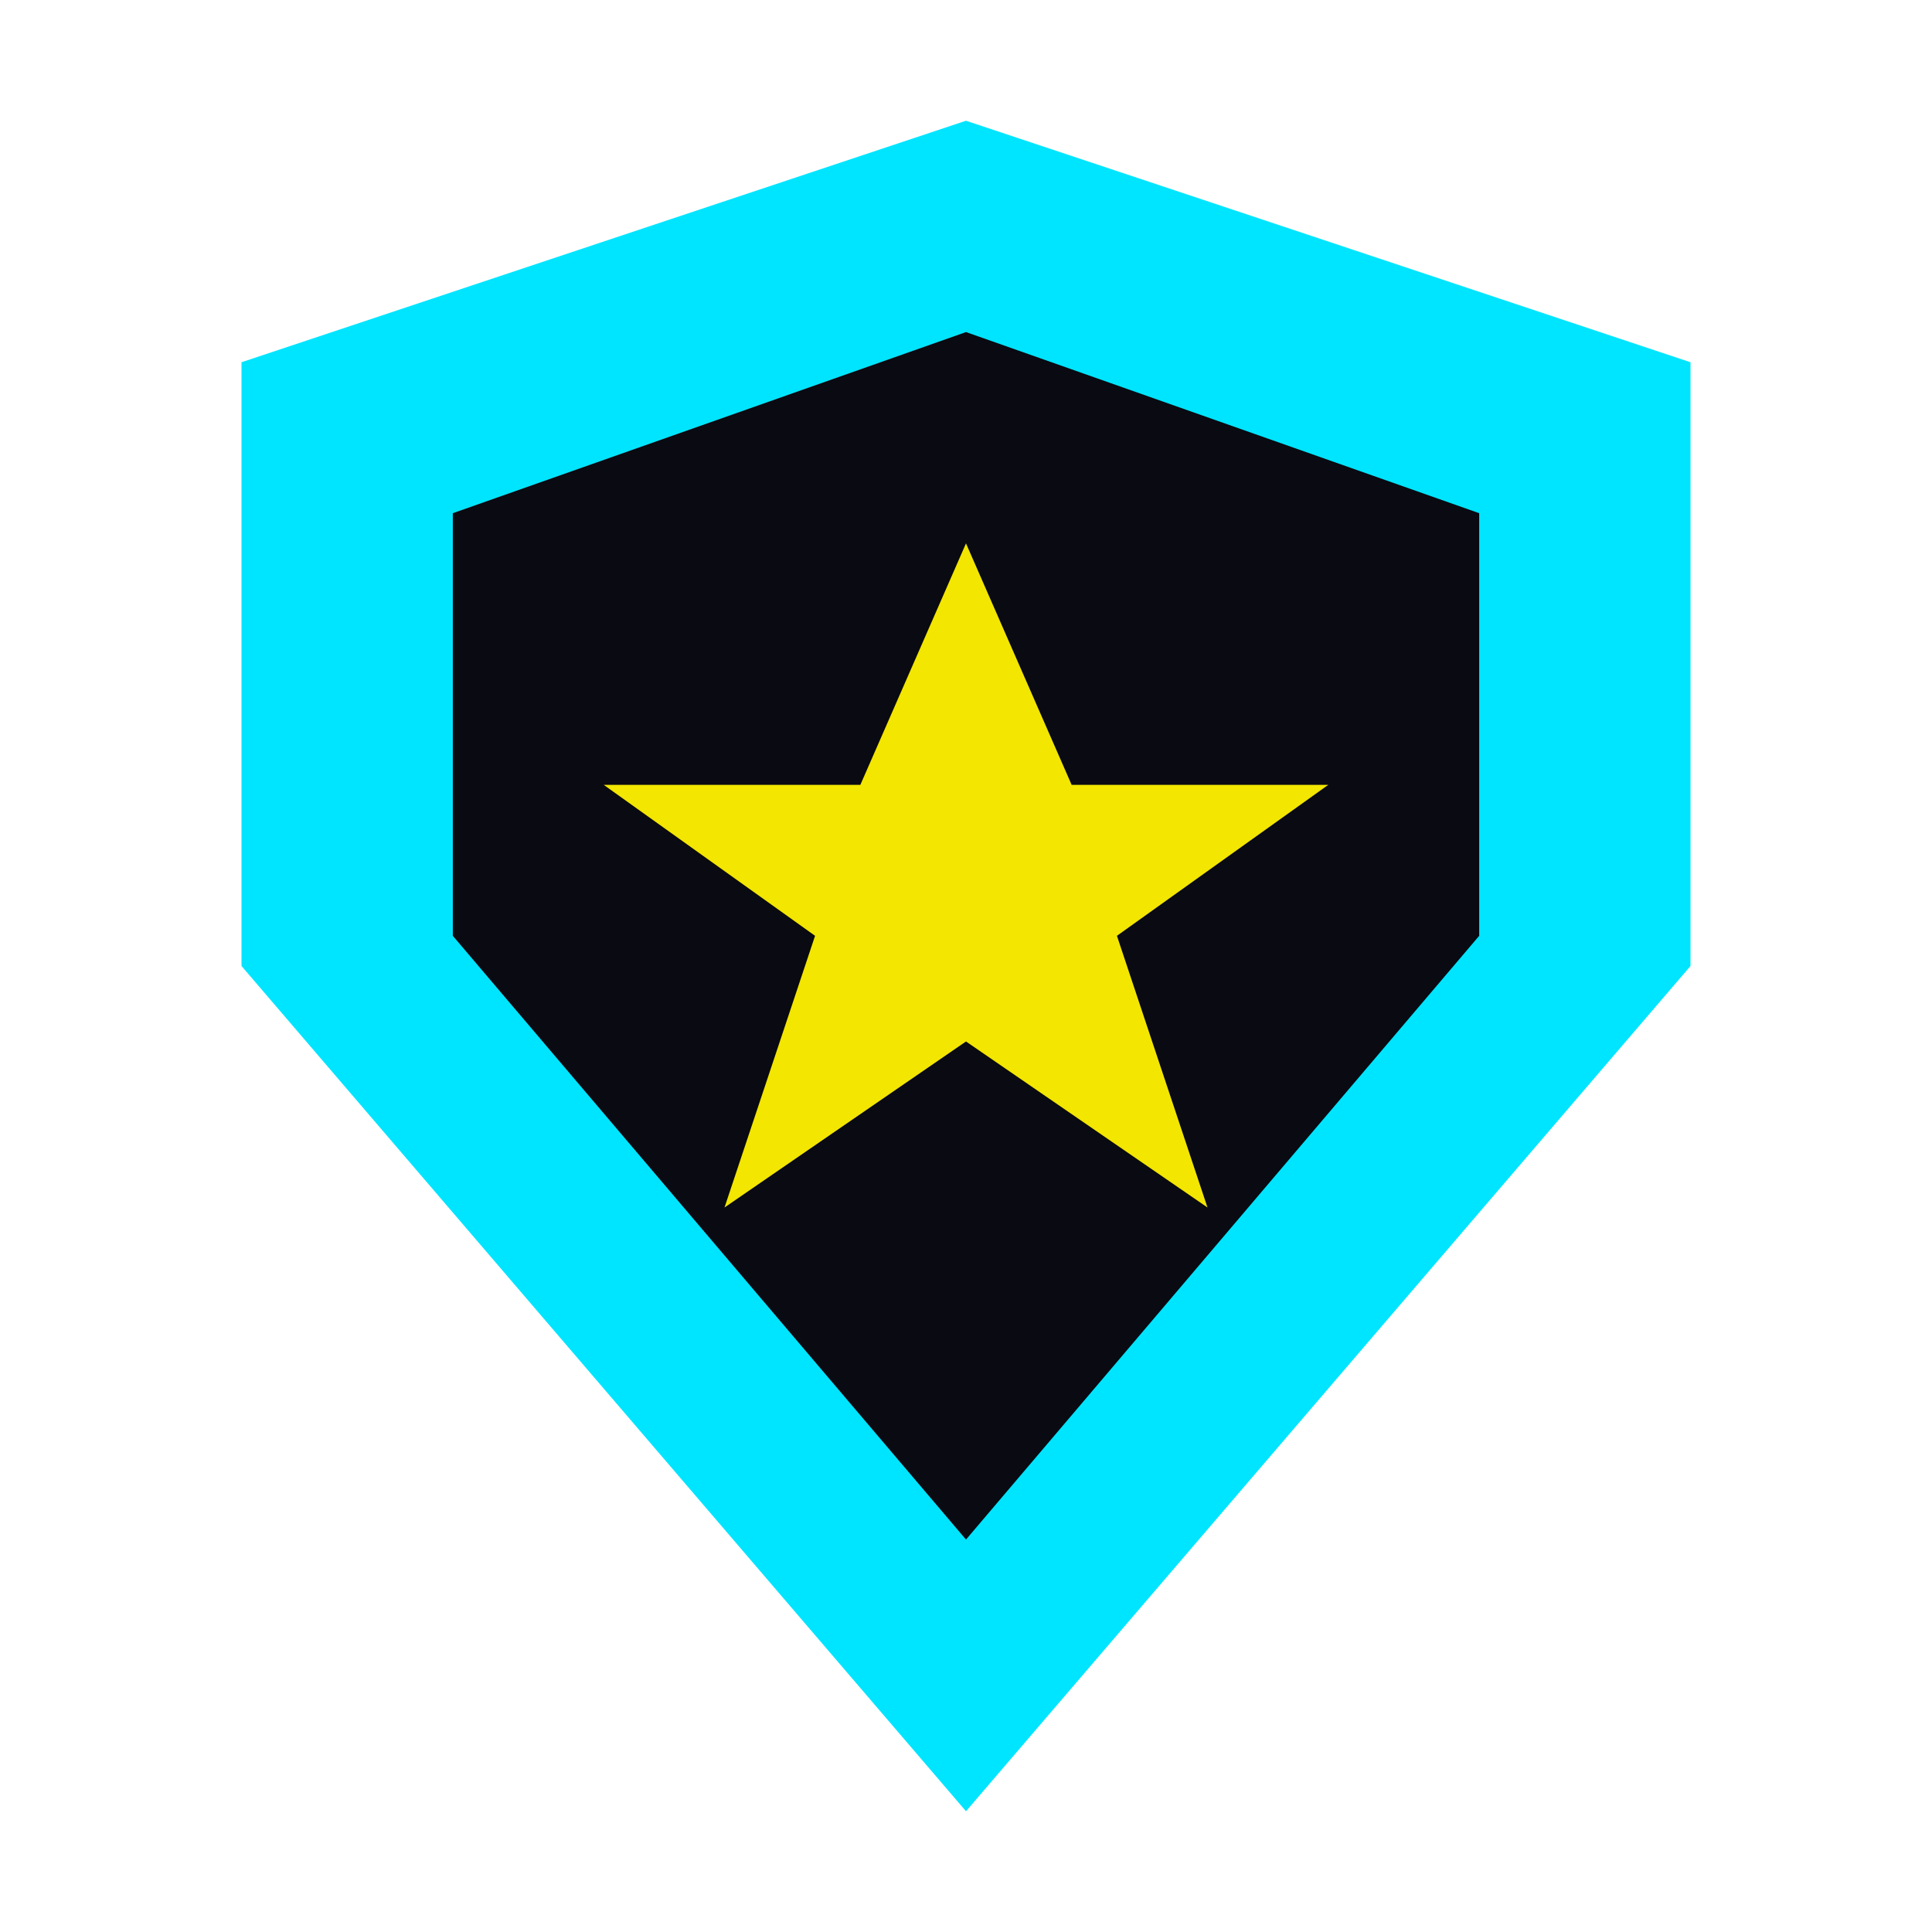
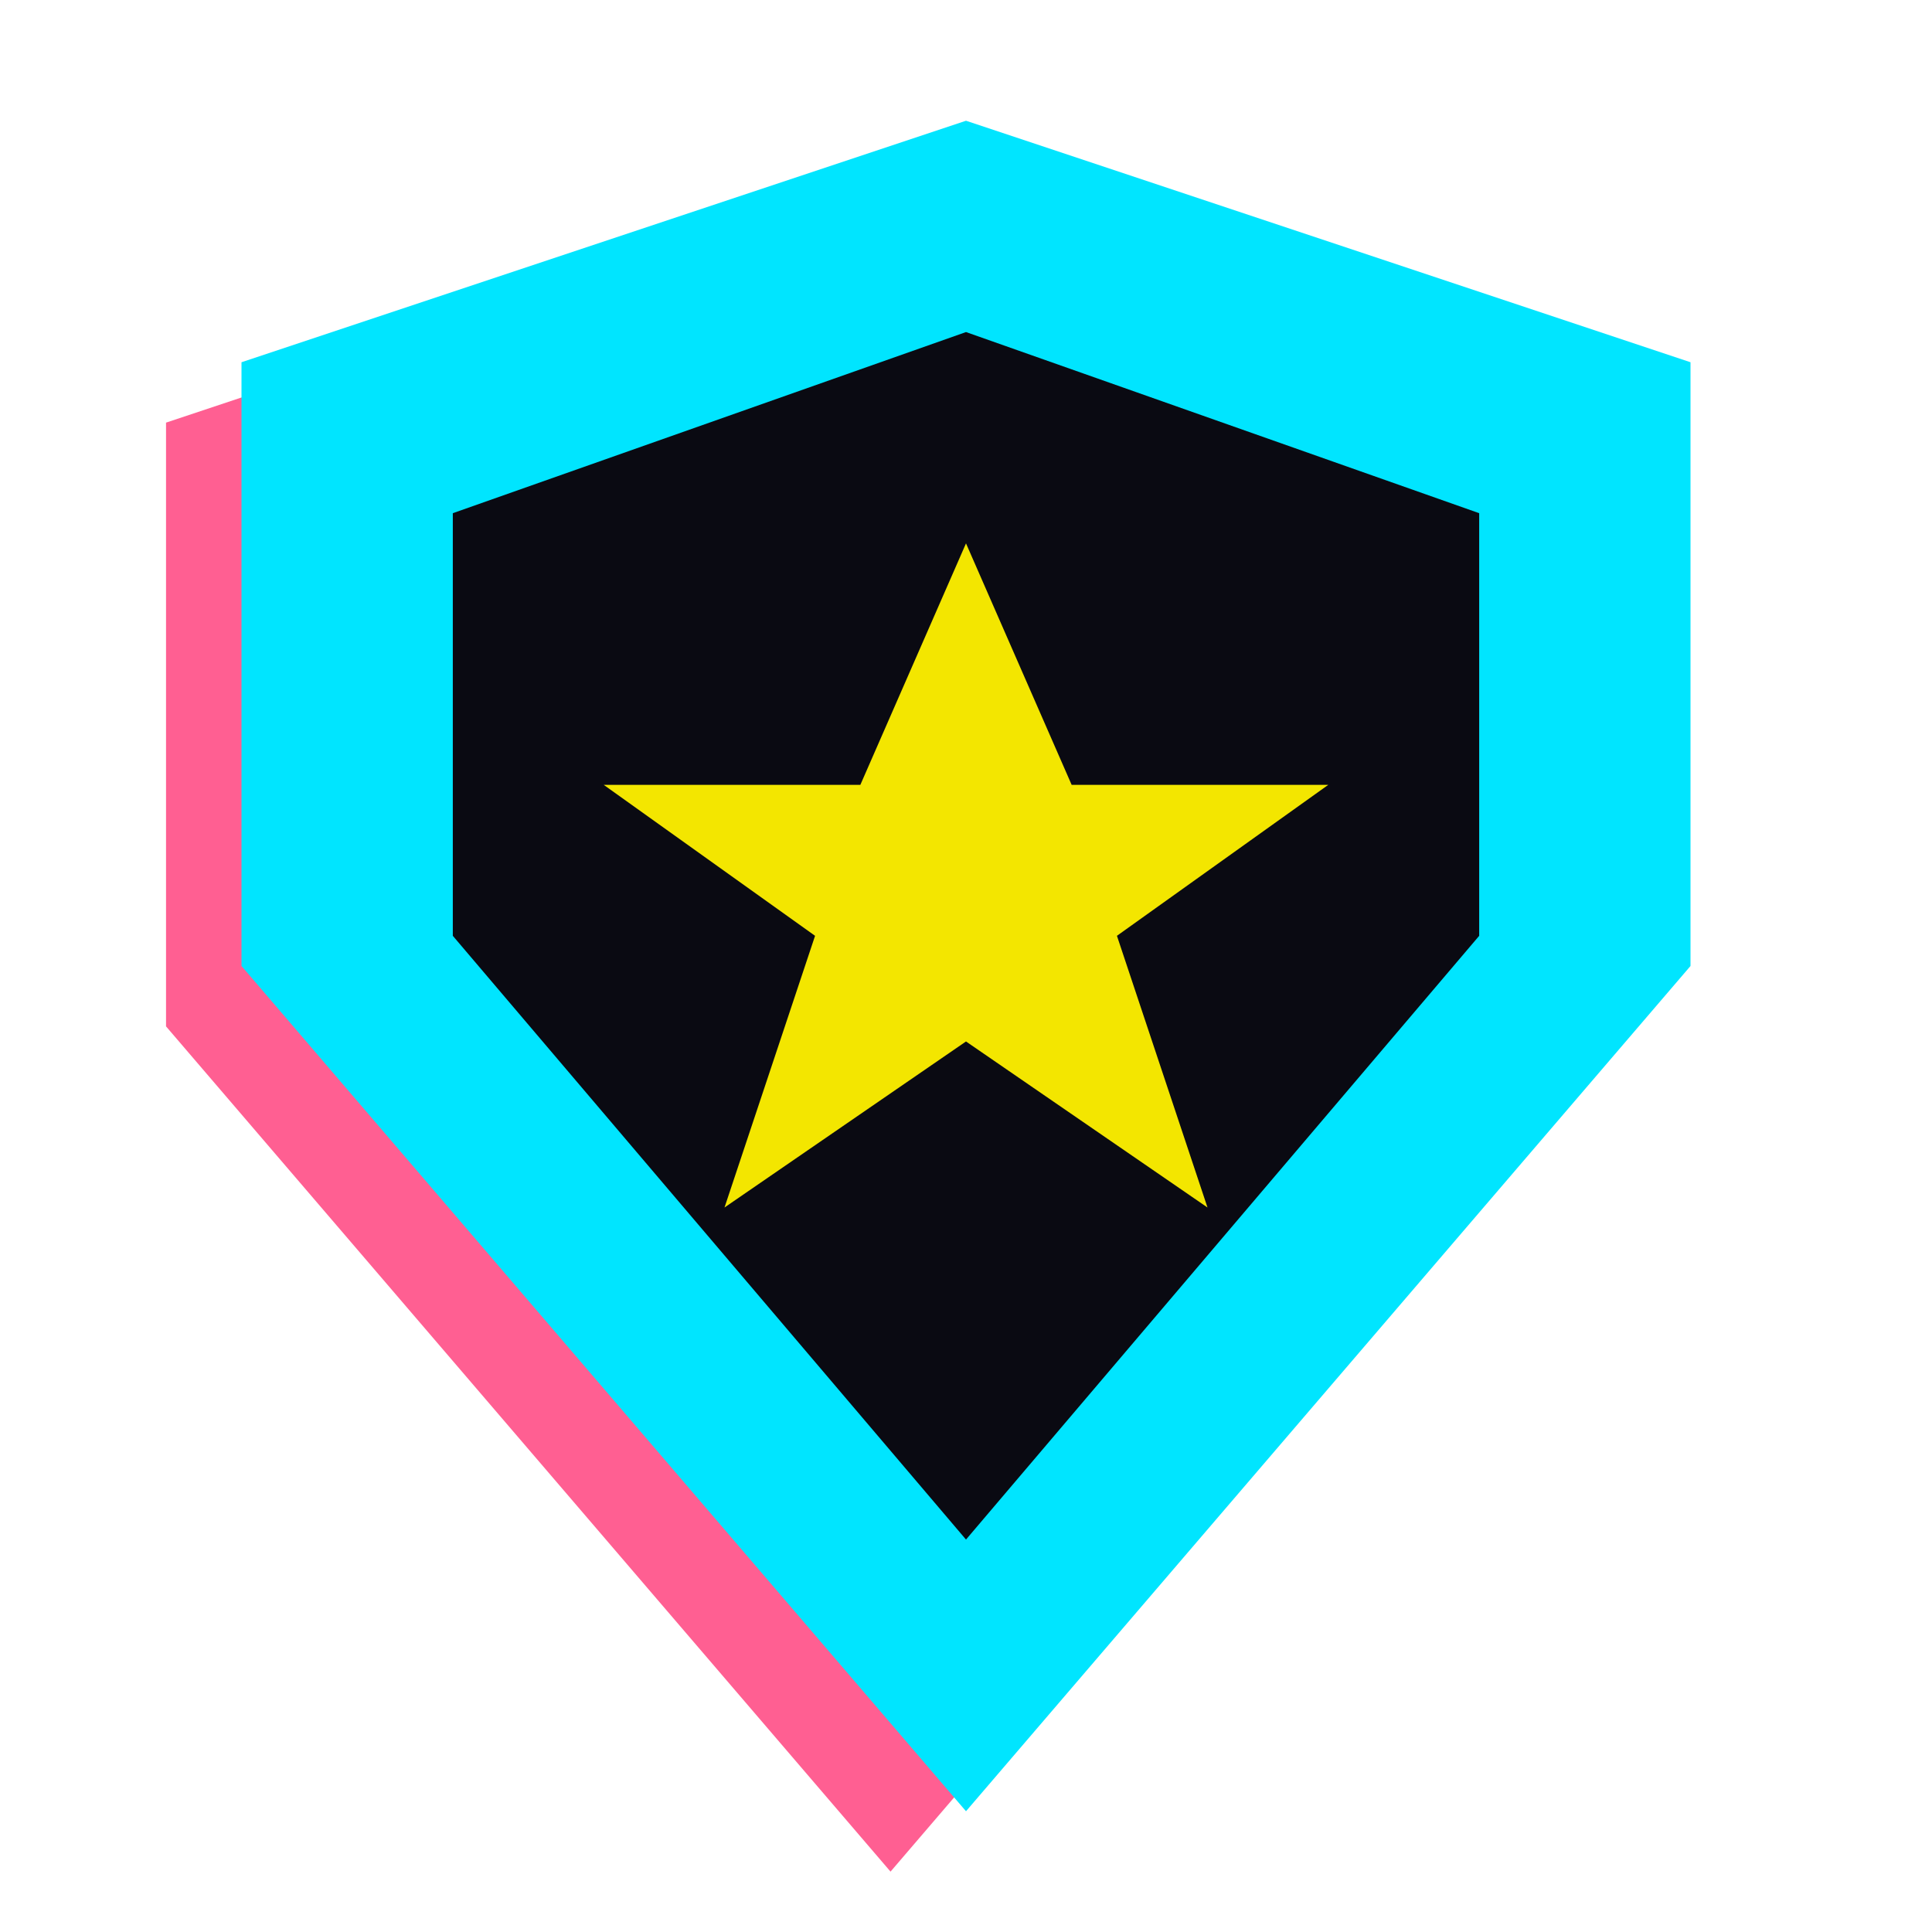
<svg xmlns="http://www.w3.org/2000/svg" viewBox="0 0 128 128" fill="none" stroke-linecap="square" stroke-linejoin="miter">
-   <path fill="#00e5ff" d="M64 8L112 24V64L64 120L16 64V24Z" />
-   <path fill="#0a0a12" d="M64 22L98 34V62L64 102L30 62V34Z" />
-   <path fill="#f3e600" d="M64 36L71 52H88L74 62L80 80L64 69L48 80L54 62L40 52H57Z" />
+   <g opacity="0.75" transform="translate(-5 4)">
+     <path fill="#ff2a6d" d="M64 8L112 24V64L64 120L16 64V24Z" />
+     <path fill="#ff2a6d" d="M64 36L71 52H88L74 62L80 80L64 69L48 80L54 62L40 52H57Z" />
+   </g>
+   <g>
+     <path fill="#00e5ff" d="M64 8L112 24V64L64 120L16 64V24Z" />
+     <path fill="#0a0a12" d="M64 22L98 34V62L64 102L30 62V34Z" />
+     <path fill="#f3e600" d="M64 36L71 52H88L74 62L80 80L64 69L48 80L54 62L40 52H57Z" />
+   </g>
</svg>
